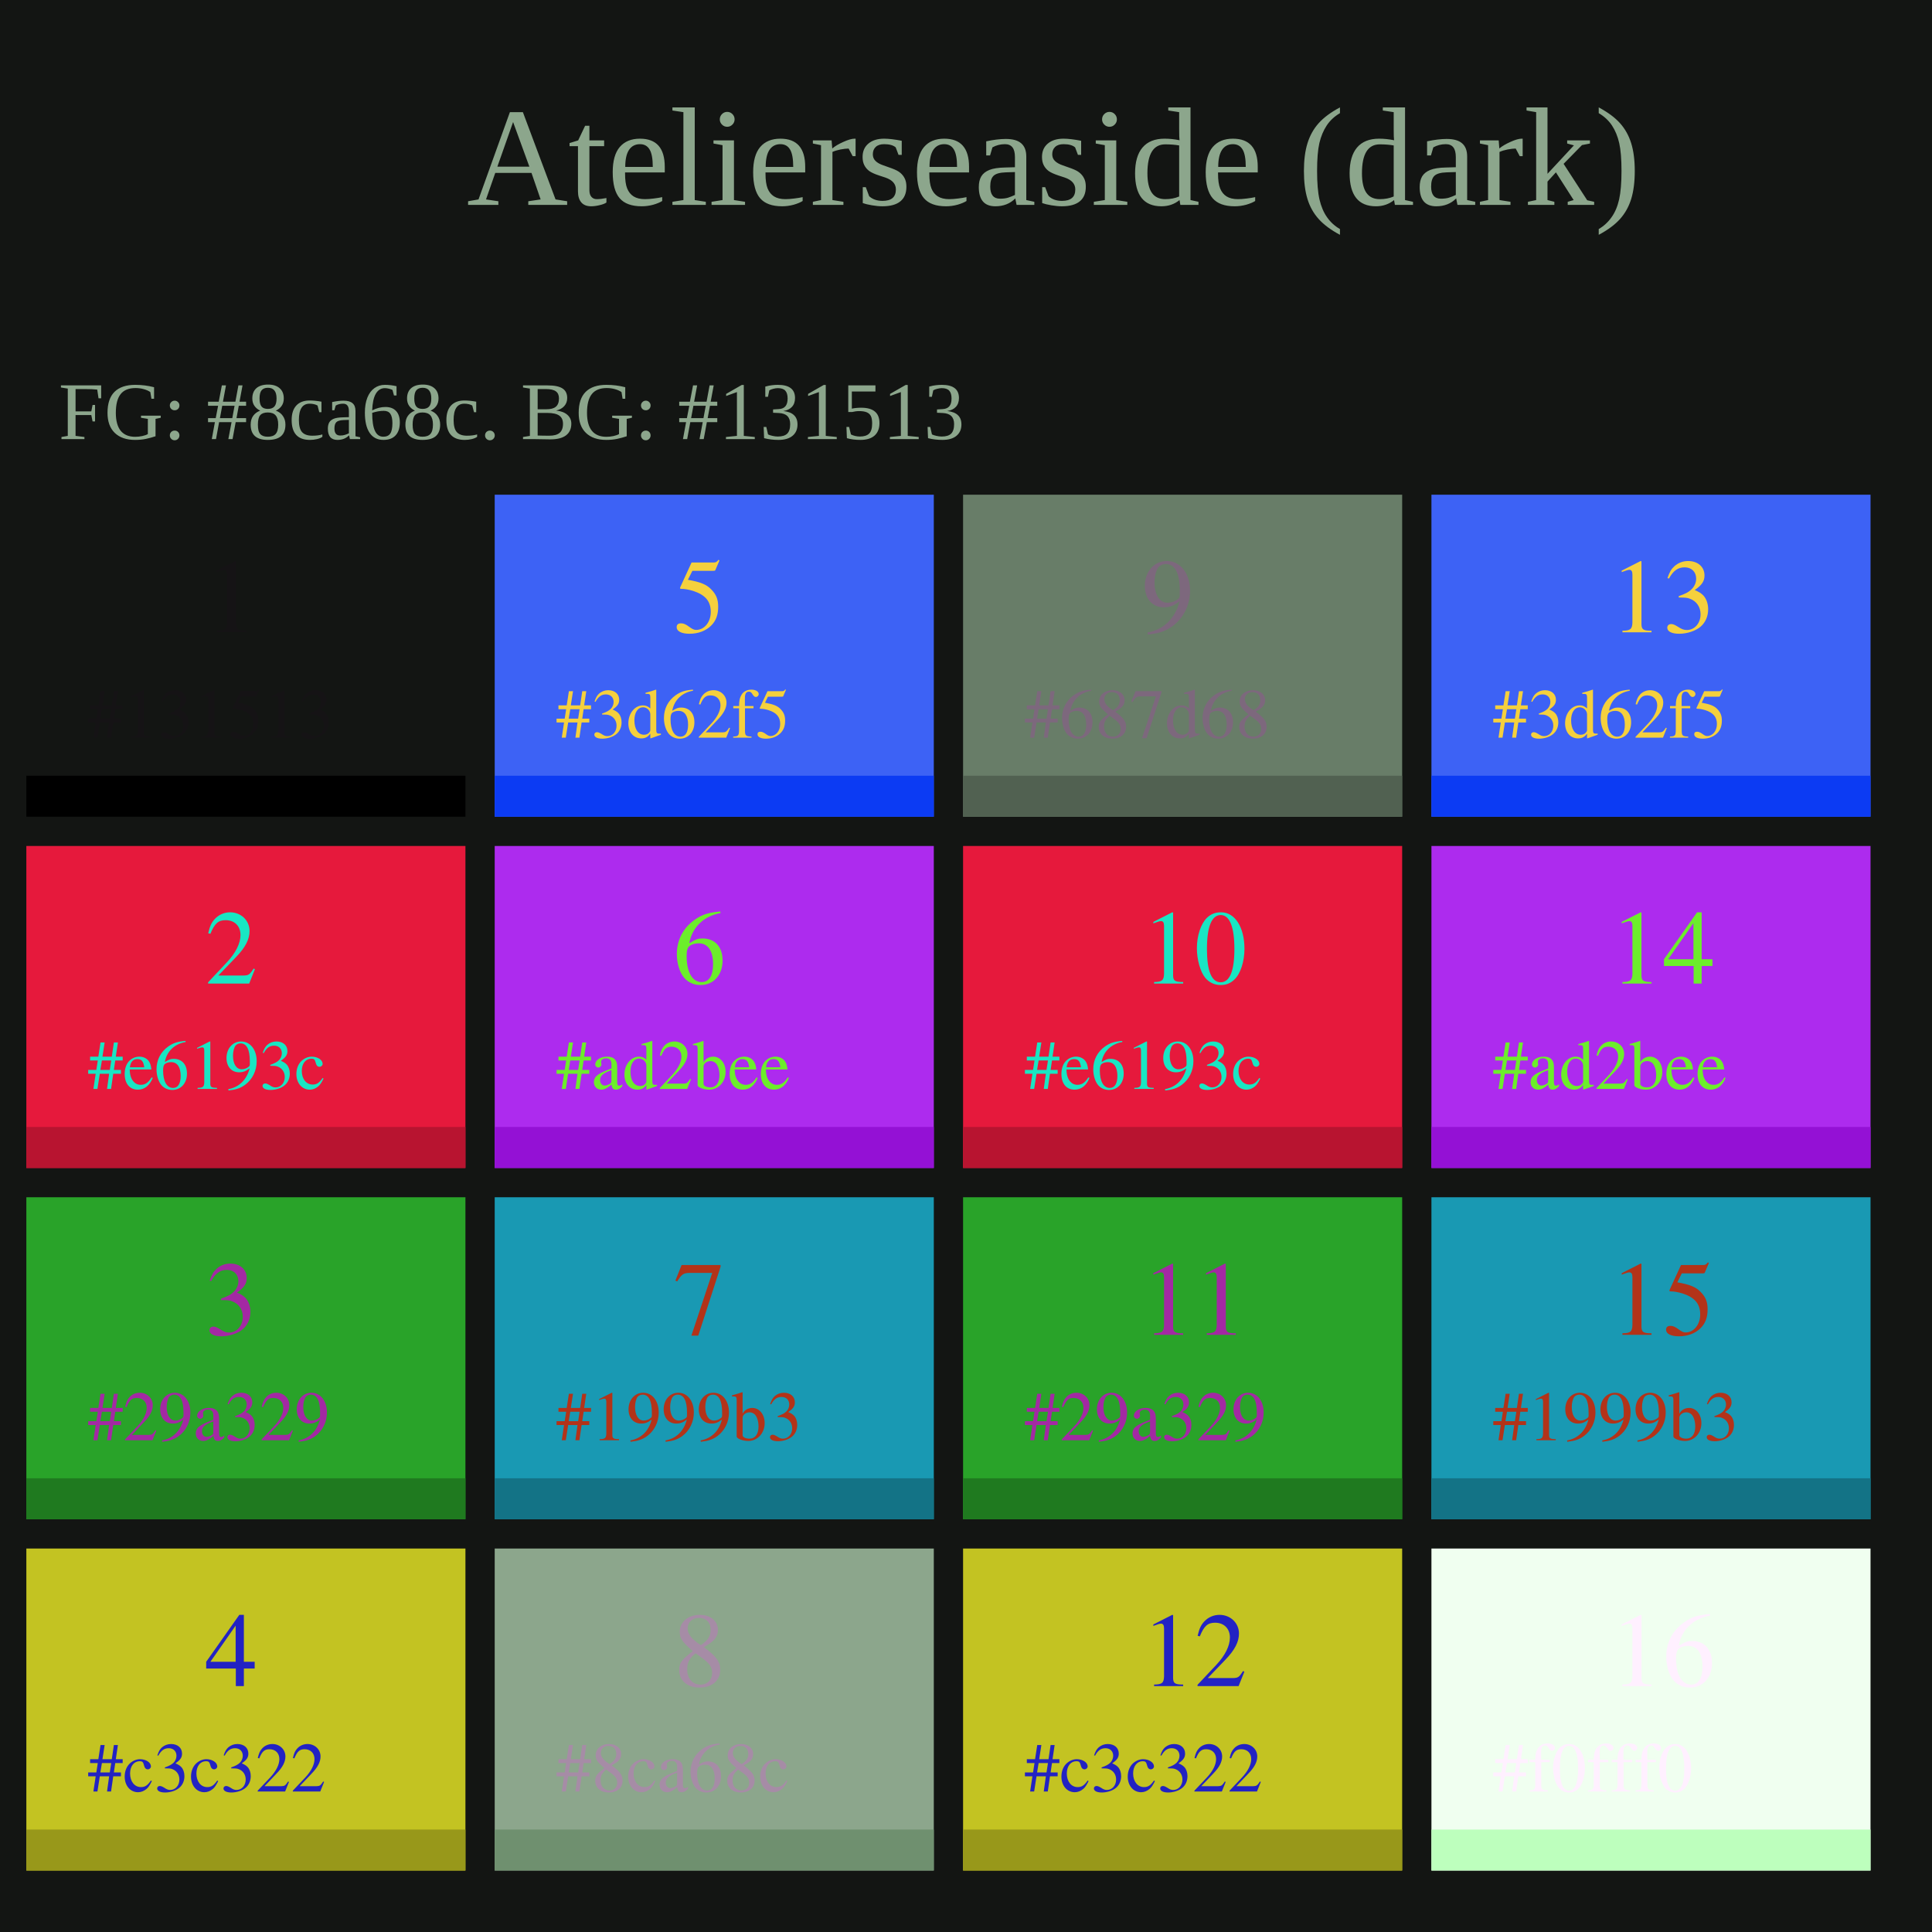
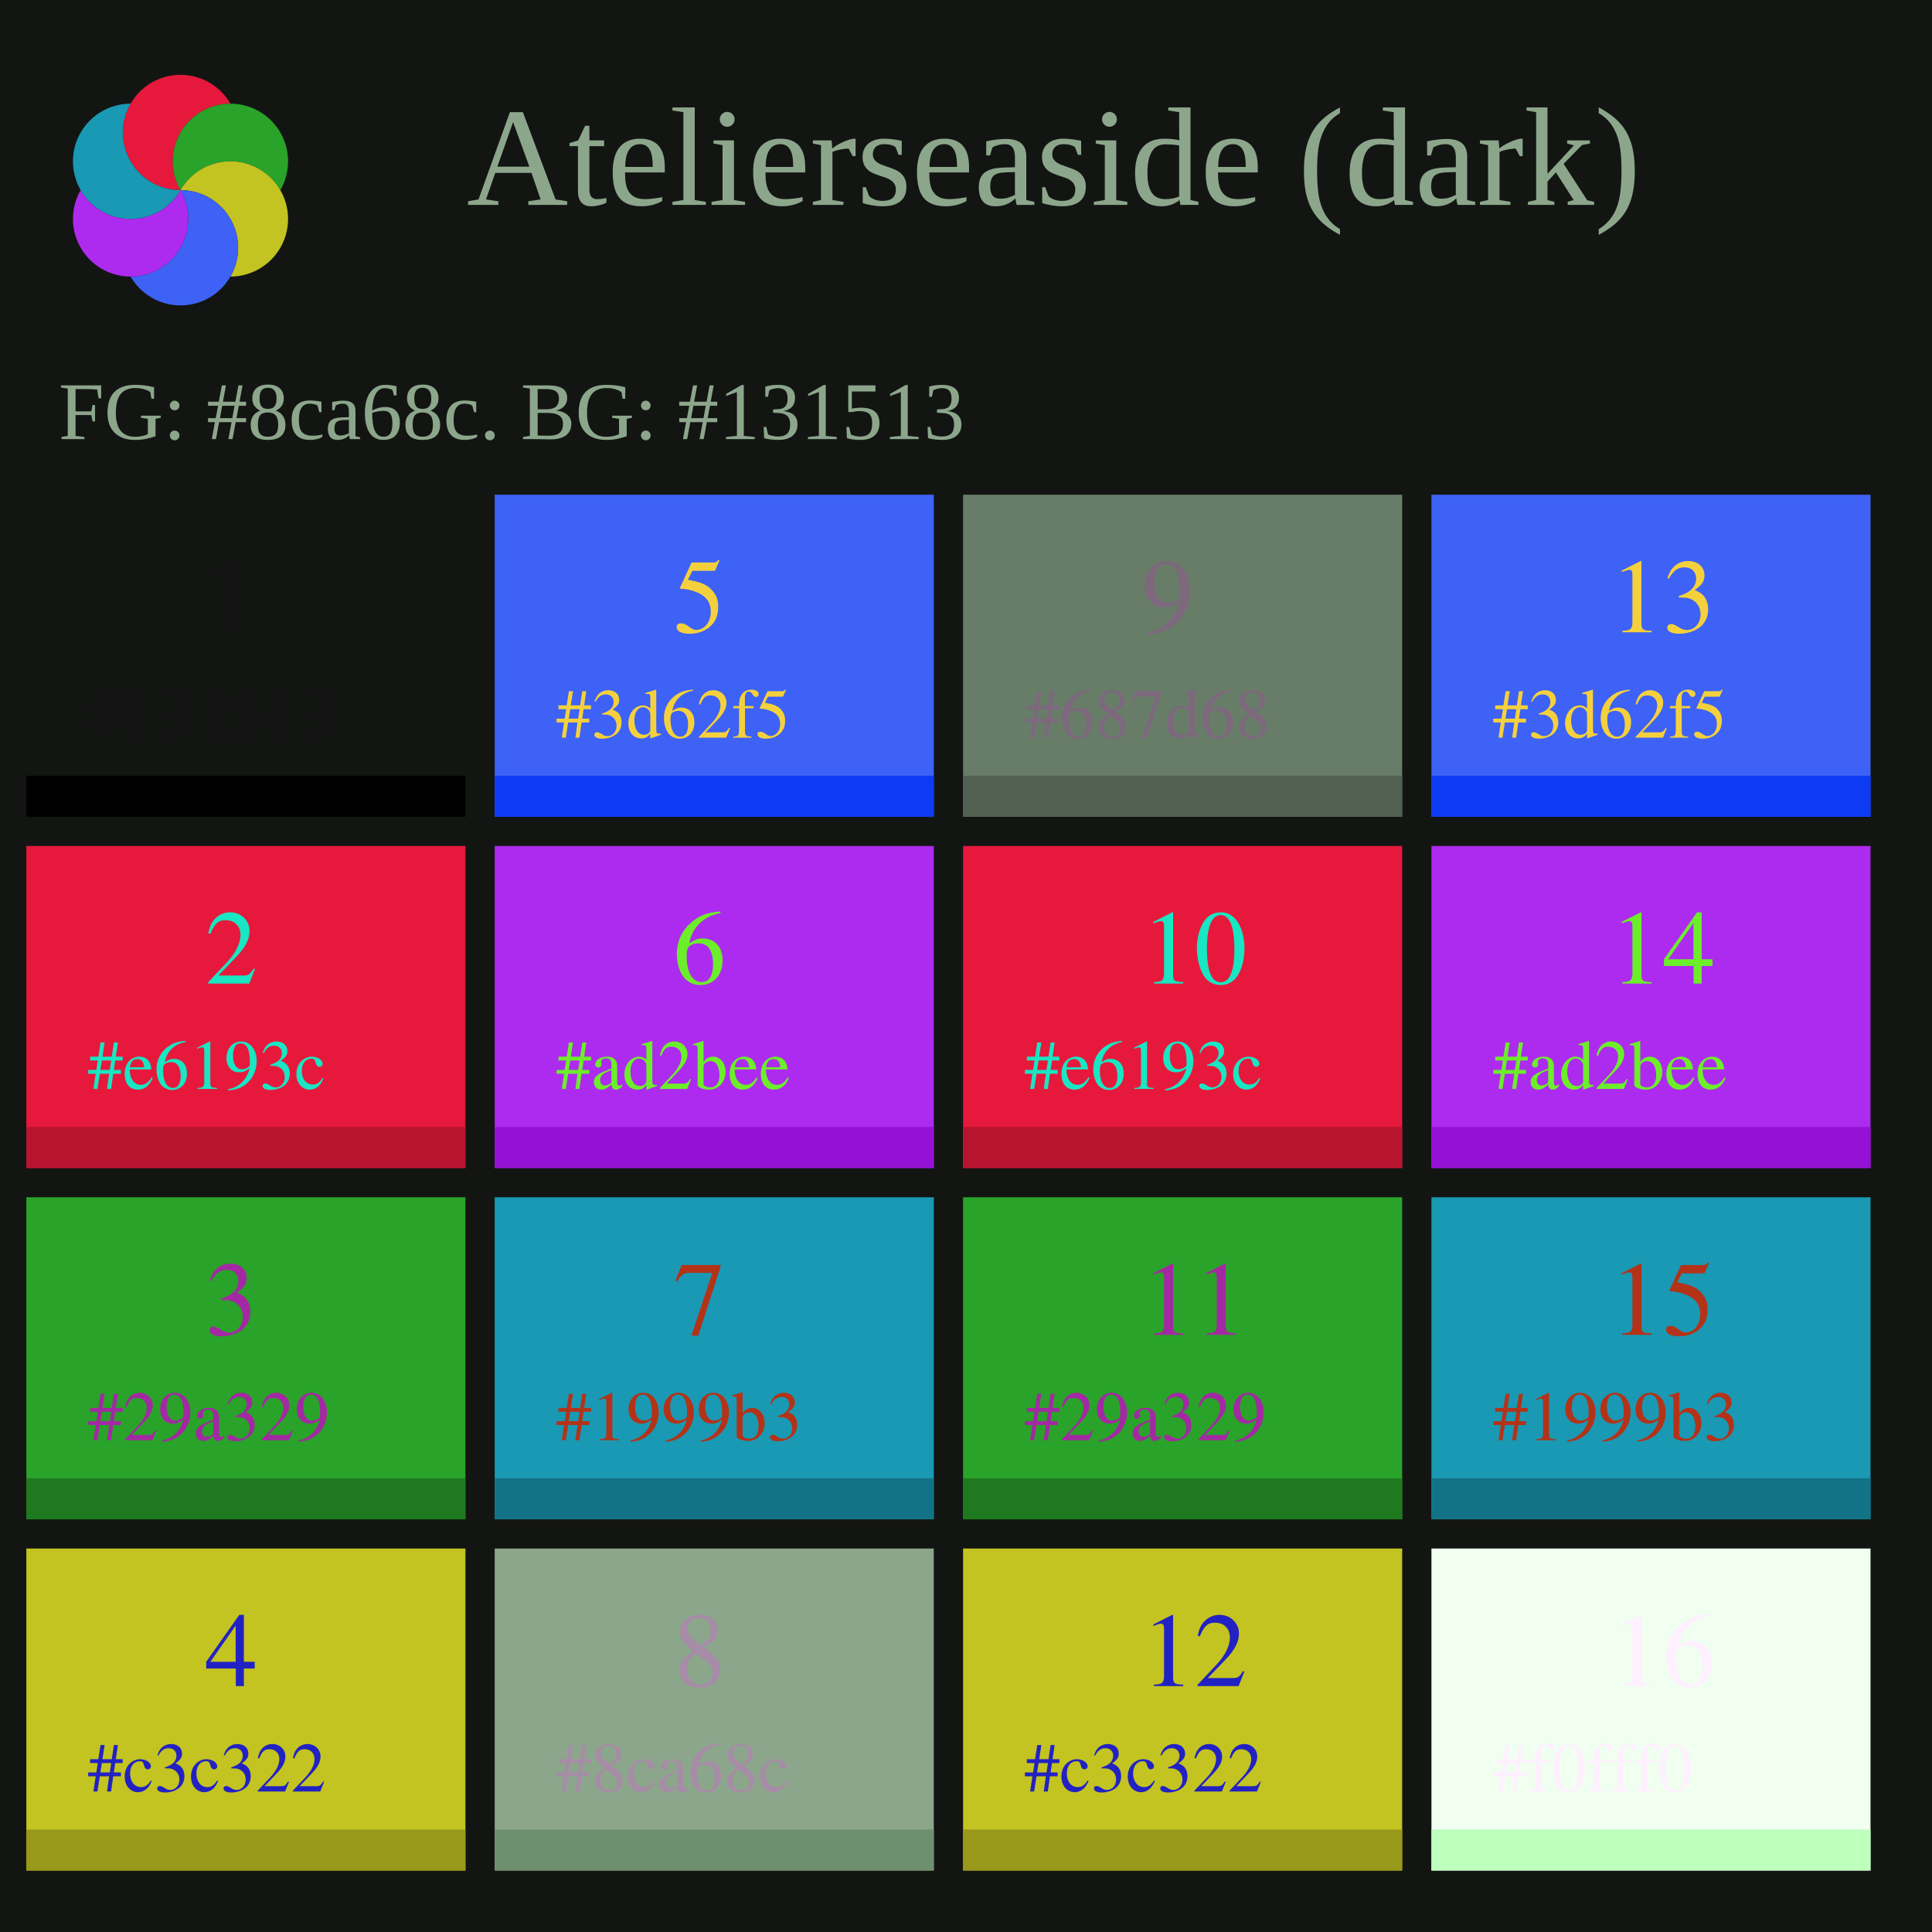
- <svg width="330" height="330">
+ <svg xmlns="http://www.w3.org/2000/svg" version="1.1" width="330" height="330">
  <rect fill="#131513" x="0" y="0" width="330" height="330" />
  <text x="180" y="35" fill="#8ca68c" text-anchor="middle" alignment-baseline="central" font-size="24">Atelierseaside (dark)</text>
  <text x="10" y="75" fill="#8ca68c" text-anchor="start" alignment-baseline="baseline" font-size="14">FG: #8ca68c. BG: #131513</text>
  <rect id="#box-1" x="5" y="85" width="74" height="54" fill="#131513" stroke="#131513" stroke-width="1px" />
  <rect id="#box-1" x="5" y="133" width="74" height="6" fill="#000000" stroke="#000000" stroke-width="1px" />
  <text id="#box-text-1" x="15" y="126" fill="#151315" font-size="12" font-family="Droid Sans Mono, Times, serif">#131513</text>
  <text id="#box-text-1" x="35" y="108" fill="#151315" font-size="18" font-family="Droid Sans Mono, Times, serif">1</text>
  <rect id="#box-2" x="5" y="145" width="74" height="54" fill="#e6193c" stroke="#e6193c" stroke-width="1px" />
  <rect id="#box-2" x="5" y="193" width="74" height="6" fill="#B81430" stroke="#B81430" stroke-width="1px" />
  <text id="#box-text-2" x="15" y="186" fill="#19E6C3" font-size="12" font-family="Droid Sans Mono, Times, serif">#e6193c</text>
  <text id="#box-text-2" x="35" y="168" fill="#19E6C3" font-size="18" font-family="Droid Sans Mono, Times, serif">2</text>
  <rect id="#box-3" x="5" y="205" width="74" height="54" fill="#29a329" stroke="#29a329" stroke-width="1px" />
  <rect id="#box-3" x="5" y="253" width="74" height="6" fill="#1F7A1F" stroke="#1F7A1F" stroke-width="1px" />
  <text id="#box-text-3" x="15" y="246" fill="#A329A3" font-size="12" font-family="Droid Sans Mono, Times, serif">#29a329</text>
  <text id="#box-text-3" x="35" y="228" fill="#A329A3" font-size="18" font-family="Droid Sans Mono, Times, serif">3</text>
  <rect id="#box-4" x="5" y="265" width="74" height="54" fill="#c3c322" stroke="#c3c322" stroke-width="1px" />
  <rect id="#box-4" x="5" y="313" width="74" height="6" fill="#98981A" stroke="#98981A" stroke-width="1px" />
  <text id="#box-text-4" x="15" y="306" fill="#2222C3" font-size="12" font-family="Droid Sans Mono, Times, serif">#c3c322</text>
  <text id="#box-text-4" x="35" y="288" fill="#2222C3" font-size="18" font-family="Droid Sans Mono, Times, serif">4</text>
  <rect id="#box-5" x="85" y="85" width="74" height="54" fill="#3d62f5" stroke="#3d62f5" stroke-width="1px" />
  <rect id="#box-5" x="85" y="133" width="74" height="6" fill="#0C3BF3" stroke="#0C3BF3" stroke-width="1px" />
  <text id="#box-text-5" x="95" y="126" fill="#F5D03D" font-size="12" font-family="Droid Sans Mono, Times, serif">#3d62f5</text>
  <text id="#box-text-5" x="115" y="108" fill="#F5D03D" font-size="18" font-family="Droid Sans Mono, Times, serif">5</text>
  <rect id="#box-6" x="85" y="145" width="74" height="54" fill="#ad2bee" stroke="#ad2bee" stroke-width="1px" />
  <rect id="#box-6" x="85" y="193" width="74" height="6" fill="#9411D5" stroke="#9411D5" stroke-width="1px" />
  <text id="#box-text-6" x="95" y="186" fill="#6CEE2B" font-size="12" font-family="Droid Sans Mono, Times, serif">#ad2bee</text>
  <text id="#box-text-6" x="115" y="168" fill="#6CEE2B" font-size="18" font-family="Droid Sans Mono, Times, serif">6</text>
  <rect id="#box-7" x="85" y="205" width="74" height="54" fill="#1999b3" stroke="#1999b3" stroke-width="1px" />
  <rect id="#box-7" x="85" y="253" width="74" height="6" fill="#137386" stroke="#137386" stroke-width="1px" />
  <text id="#box-text-7" x="95" y="246" fill="#B33319" font-size="12" font-family="Droid Sans Mono, Times, serif">#1999b3</text>
  <text id="#box-text-7" x="115" y="228" fill="#B33319" font-size="18" font-family="Droid Sans Mono, Times, serif">7</text>
  <rect id="#box-8" x="85" y="265" width="74" height="54" fill="#8ca68c" stroke="#8ca68c" stroke-width="1px" />
  <rect id="#box-8" x="85" y="313" width="74" height="6" fill="#6F906F" stroke="#6F906F" stroke-width="1px" />
  <text id="#box-text-8" x="95" y="306" fill="#A68CA6" font-size="12" font-family="Droid Sans Mono, Times, serif">#8ca68c</text>
  <text id="#box-text-8" x="115" y="288" fill="#A68CA6" font-size="18" font-family="Droid Sans Mono, Times, serif">8</text>
  <rect id="#box-9" x="165" y="85" width="74" height="54" fill="#687d68" stroke="#687d68" stroke-width="1px" />
  <rect id="#box-9" x="165" y="133" width="74" height="6" fill="#516151" stroke="#516151" stroke-width="1px" />
  <text id="#box-text-9" x="175" y="126" fill="#7D687D" font-size="12" font-family="Droid Sans Mono, Times, serif">#687d68</text>
  <text id="#box-text-9" x="195" y="108" fill="#7D687D" font-size="18" font-family="Droid Sans Mono, Times, serif">9</text>
  <rect id="#box-10" x="165" y="145" width="74" height="54" fill="#e6193c" stroke="#e6193c" stroke-width="1px" />
  <rect id="#box-10" x="165" y="193" width="74" height="6" fill="#B81430" stroke="#B81430" stroke-width="1px" />
  <text id="#box-text-10" x="175" y="186" fill="#19E6C3" font-size="12" font-family="Droid Sans Mono, Times, serif">#e6193c</text>
  <text id="#box-text-10" x="195" y="168" fill="#19E6C3" font-size="18" font-family="Droid Sans Mono, Times, serif">10</text>
  <rect id="#box-11" x="165" y="205" width="74" height="54" fill="#29a329" stroke="#29a329" stroke-width="1px" />
  <rect id="#box-11" x="165" y="253" width="74" height="6" fill="#1F7A1F" stroke="#1F7A1F" stroke-width="1px" />
  <text id="#box-text-11" x="175" y="246" fill="#A329A3" font-size="12" font-family="Droid Sans Mono, Times, serif">#29a329</text>
  <text id="#box-text-11" x="195" y="228" fill="#A329A3" font-size="18" font-family="Droid Sans Mono, Times, serif">11</text>
  <rect id="#box-12" x="165" y="265" width="74" height="54" fill="#c3c322" stroke="#c3c322" stroke-width="1px" />
  <rect id="#box-12" x="165" y="313" width="74" height="6" fill="#98981A" stroke="#98981A" stroke-width="1px" />
  <text id="#box-text-12" x="175" y="306" fill="#2222C3" font-size="12" font-family="Droid Sans Mono, Times, serif">#c3c322</text>
  <text id="#box-text-12" x="195" y="288" fill="#2222C3" font-size="18" font-family="Droid Sans Mono, Times, serif">12</text>
  <rect id="#box-13" x="245" y="85" width="74" height="54" fill="#3d62f5" stroke="#3d62f5" stroke-width="1px" />
  <rect id="#box-13" x="245" y="133" width="74" height="6" fill="#0C3BF3" stroke="#0C3BF3" stroke-width="1px" />
  <text id="#box-text-13" x="255" y="126" fill="#F5D03D" font-size="12" font-family="Droid Sans Mono, Times, serif">#3d62f5</text>
  <text id="#box-text-13" x="275" y="108" fill="#F5D03D" font-size="18" font-family="Droid Sans Mono, Times, serif">13</text>
  <rect id="#box-14" x="245" y="145" width="74" height="54" fill="#ad2bee" stroke="#ad2bee" stroke-width="1px" />
  <rect id="#box-14" x="245" y="193" width="74" height="6" fill="#9411D5" stroke="#9411D5" stroke-width="1px" />
  <text id="#box-text-14" x="255" y="186" fill="#6CEE2B" font-size="12" font-family="Droid Sans Mono, Times, serif">#ad2bee</text>
  <text id="#box-text-14" x="275" y="168" fill="#6CEE2B" font-size="18" font-family="Droid Sans Mono, Times, serif">14</text>
  <rect id="#box-15" x="245" y="205" width="74" height="54" fill="#1999b3" stroke="#1999b3" stroke-width="1px" />
  <rect id="#box-15" x="245" y="253" width="74" height="6" fill="#137386" stroke="#137386" stroke-width="1px" />
  <text id="#box-text-15" x="255" y="246" fill="#B33319" font-size="12" font-family="Droid Sans Mono, Times, serif">#1999b3</text>
  <text id="#box-text-15" x="275" y="228" fill="#B33319" font-size="18" font-family="Droid Sans Mono, Times, serif">15</text>
  <rect id="#box-16" x="245" y="265" width="74" height="54" fill="#f0fff0" stroke="#f0fff0" stroke-width="1px" />
  <rect id="#box-16" x="245" y="313" width="74" height="6" fill="#BDFFBD" stroke="#BDFFBD" stroke-width="1px" />
  <text id="#box-text-16" x="255" y="306" fill="#FFF0FF" font-size="12" font-family="Droid Sans Mono, Times, serif">#f0fff0</text>
  <text id="#box-text-16" x="275" y="288" fill="#FFF0FF" font-size="18" font-family="Droid Sans Mono, Times, serif">16</text>
+   <g>
+     <path style="fill:#e6193c;stroke-width:0.062" d="m 30.832,12.787 c -5.437,0 -9.841,4.404 -9.841,9.841 0,5.437 4.404,9.846 9.841,9.846 -2.718,-4.708 -1.105,-10.726 3.604,-13.445 1.554,-0.897 3.252,-1.324 4.925,-1.322 -1.702,-2.941 -4.886,-4.921 -8.529,-4.921 z" />
+     <path style="fill:#29a329;stroke-width:0.062" d="m 47.882,22.631 c -2.718,-4.709 -8.735,-6.321 -13.444,-3.602 -4.709,2.718 -6.325,8.738 -3.606,13.446 2.718,-4.708 8.737,-6.32 13.446,-3.602 1.554,0.897 2.772,2.154 3.607,3.605 1.696,-2.945 1.819,-6.692 -0.003,-9.847 z" />
+     <path style="fill:#c3c322;stroke-width:0.062" d="m 47.882,42.319 c 2.718,-4.708 1.106,-10.725 -3.602,-13.444 -4.708,-2.719 -10.729,-1.109 -13.447,3.6 5.437,0 9.842,4.406 9.842,9.843 0,1.794 -0.48,3.478 -1.318,4.926 3.398,-0.004 6.704,-1.771 8.526,-4.926 z" />
+     <path style="fill:#3d62f5;stroke-width:0.062" d="m 30.832,52.162 c 5.437,0 9.841,-4.404 9.841,-9.841 0,-5.437 -4.404,-9.846 -9.841,-9.846 2.718,4.708 1.105,10.726 -3.604,13.445 -1.554,0.897 -3.252,1.324 -4.925,1.322 1.702,2.941 4.886,4.921 8.529,4.921 z" />
+     <path style="fill:#ad2bee;stroke-width:0.062" d="m 13.783,42.319 c 2.718,4.708 8.735,6.321 13.444,3.602 4.709,-2.718 6.325,-8.738 3.606,-13.446 -2.718,4.708 -8.737,6.32 -13.446,3.602 -1.554,-0.897 -2.772,-2.154 -3.607,-3.605 -1.696,2.945 -1.819,6.692 0.003,9.847 z" />
+     <path style="fill:#1999b3;stroke-width:0.062" d="m 13.783,22.631 c -2.718,4.708 -1.106,10.725 3.602,13.444 4.708,2.719 10.729,1.109 13.447,-3.6 -5.437,0 -9.842,-4.406 -9.842,-9.843 0,-1.794 0.48,-3.478 1.318,-4.926 -3.398,0.004 -6.704,1.771 -8.526,4.926 z" />
+   </g>
</svg>
